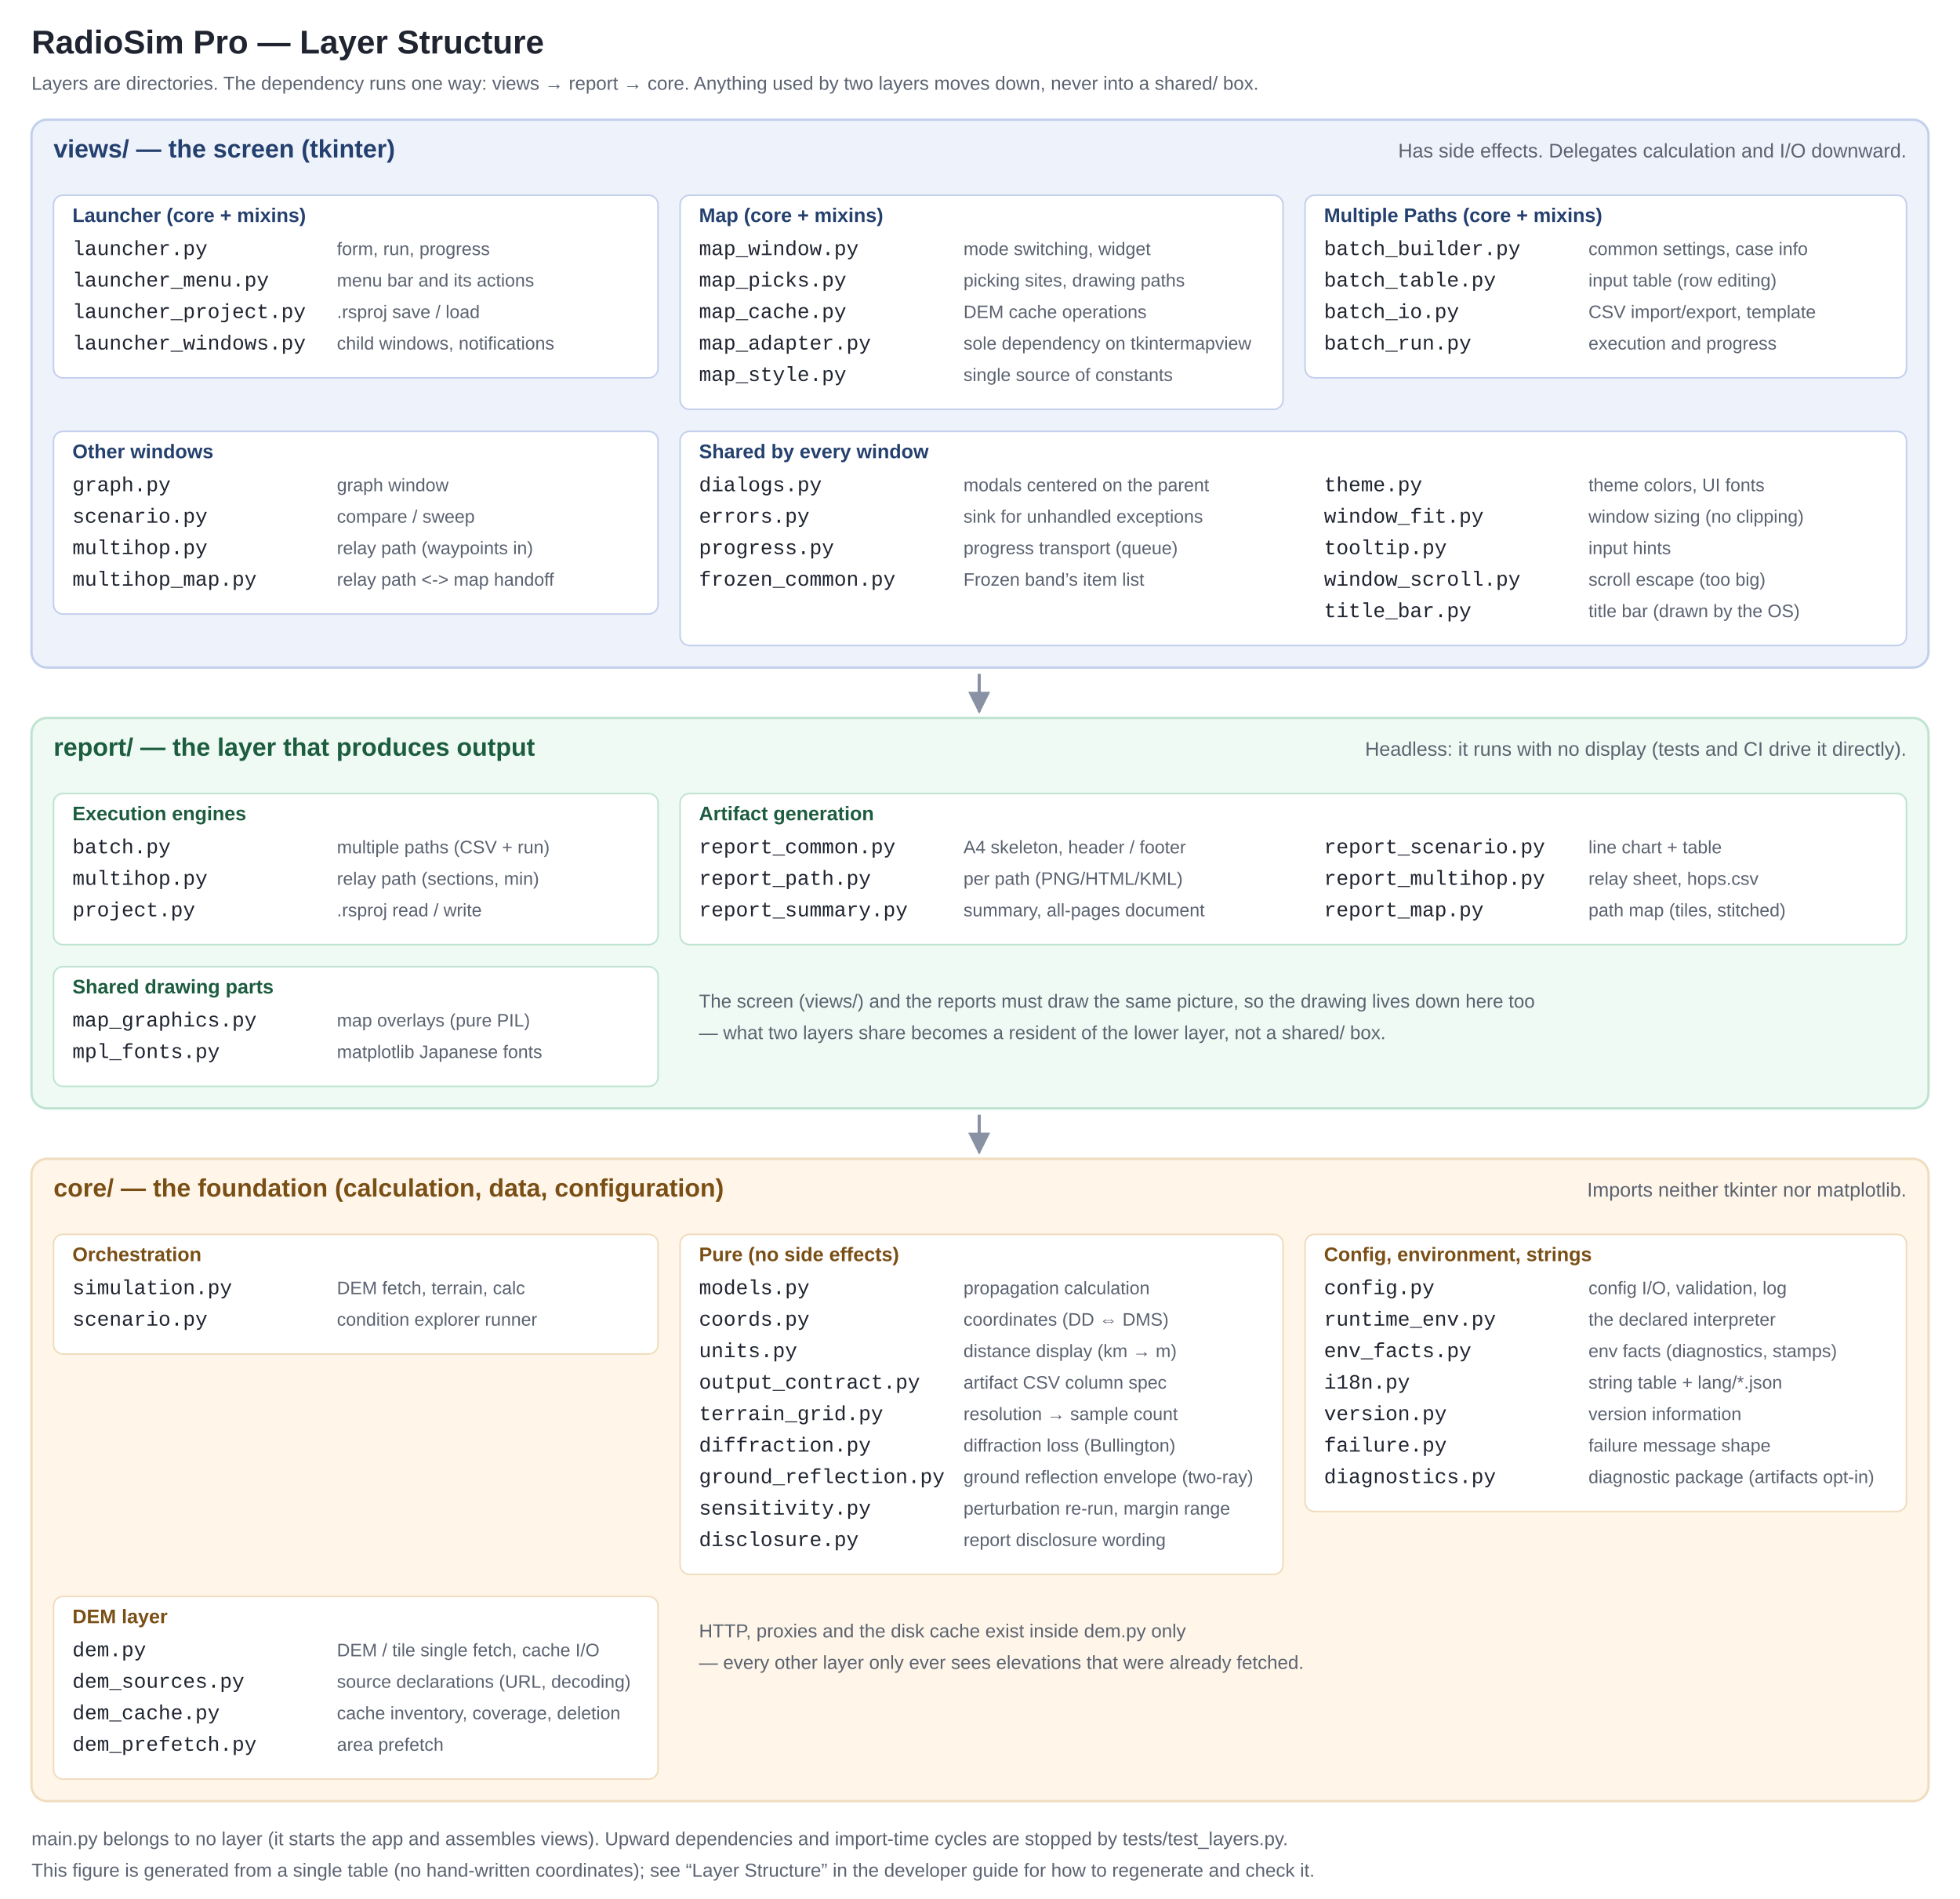
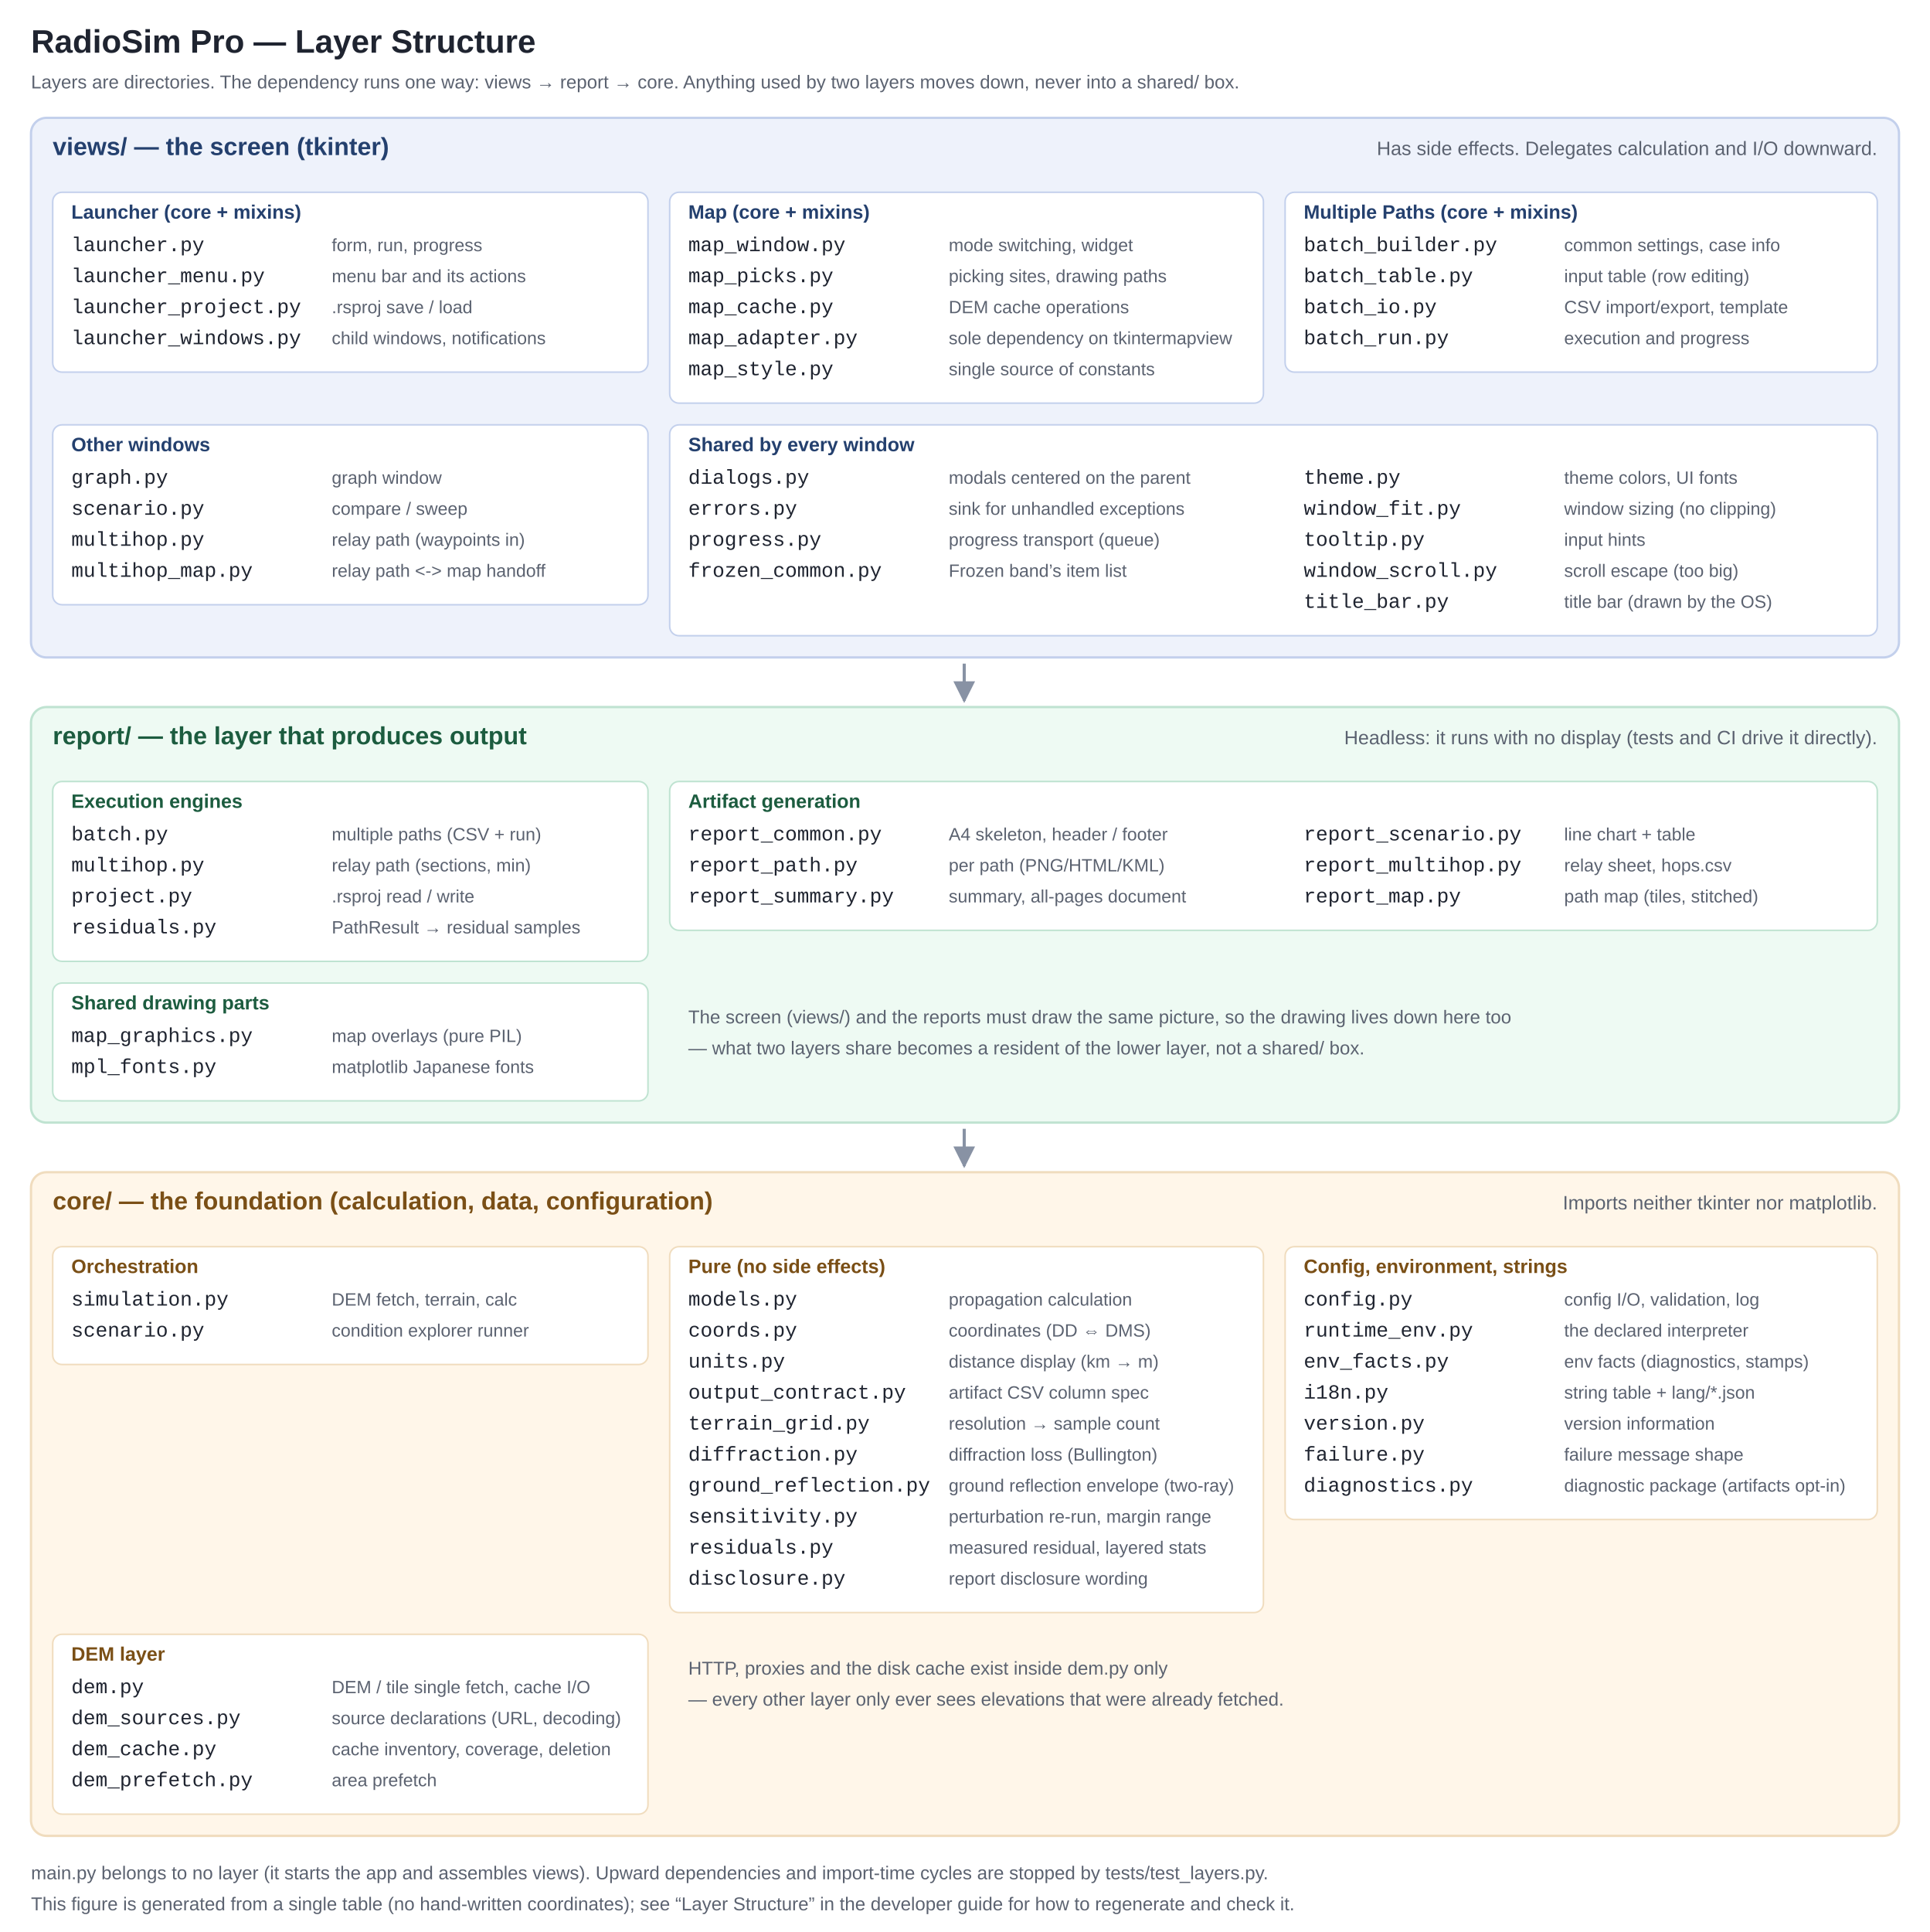
- <svg xmlns="http://www.w3.org/2000/svg" viewBox="0 0 1245 1206" width="1245" height="1206" role="img" aria-labelledby="ttl desc" font-family="Arial,Helvetica,'Segoe UI',sans-serif">
+ <svg xmlns="http://www.w3.org/2000/svg" viewBox="0 0 1245 1246" width="1245" height="1246" role="img" aria-labelledby="ttl desc" font-family="Arial,Helvetica,'Segoe UI',sans-serif">
  <defs>
    <marker id="ar" viewBox="0 0 10 10" refX="9" refY="5" markerWidth="7" markerHeight="7" orient="auto-start-reverse">
      <path d="M0,0 L10,5 L0,10 z" fill="#8892a4" />
    </marker>
    <style>
      .band  { stroke-width:1.5 }
      .card  { fill:#ffffff; stroke-width:1 }
      .lname { font-size:16px; font-weight:700 }
      .lrule { font-size:12.5px; fill:#5b6270 }
      .ctitle{ font-size:12.5px; font-weight:700 }
      .mod   { font-size:13px; font-family:Consolas,'Courier New',monospace; fill:#1f2430 }
      .role  { font-size:11.5px; fill:#5b6270 }
      .note  { font-size:12px; fill:#5b6270 }
      .arrow { stroke:#8892a4; stroke-width:2; marker-end:url(#ar) }
    </style>
  </defs>
-   <rect width="1245" height="1206" fill="#ffffff" />
+   <rect width="1245" height="1246" fill="#ffffff" />
  <text x="20" y="34" font-size="21" font-weight="700" fill="#1f2430">RadioSim Pro — Layer Structure</text>
  <text x="20" y="57" class="note">Layers are directories. The dependency runs one way: views → report → core. Anything used by two layers moves down, never into a shared/ box.</text>
  <rect class="band" x="20" y="76" width="1205" height="348" rx="10" fill="#eef2fb" stroke="#c3d0ec" />
  <text x="34" y="100" class="lname" fill="#24406e">views/ — the screen (tkinter)</text>
  <text x="1211" y="100" class="lrule" text-anchor="end">Has side effects. Delegates calculation and I/O downward.</text>
  <g>
    <rect class="card" x="34" y="124" width="384" height="116" rx="6" stroke="#c3d0ec" />
    <text x="46" y="141" class="ctitle" fill="#24406e">Launcher (core + mixins)</text>
    <text x="46" y="162" class="mod">launcher.py</text>
    <text x="214" y="162" class="role">form, run, progress</text>
    <text x="46" y="182" class="mod">launcher_menu.py</text>
    <text x="214" y="182" class="role">menu bar and its actions</text>
    <text x="46" y="202" class="mod">launcher_project.py</text>
    <text x="214" y="202" class="role">.rsproj save / load</text>
    <text x="46" y="222" class="mod">launcher_windows.py</text>
    <text x="214" y="222" class="role">child windows, notifications</text>
    <rect class="card" x="432" y="124" width="383" height="136" rx="6" stroke="#c3d0ec" />
    <text x="444" y="141" class="ctitle" fill="#24406e">Map (core + mixins)</text>
    <text x="444" y="162" class="mod">map_window.py</text>
    <text x="612" y="162" class="role">mode switching, widget</text>
    <text x="444" y="182" class="mod">map_picks.py</text>
    <text x="612" y="182" class="role">picking sites, drawing paths</text>
    <text x="444" y="202" class="mod">map_cache.py</text>
    <text x="612" y="202" class="role">DEM cache operations</text>
    <text x="444" y="222" class="mod">map_adapter.py</text>
    <text x="612" y="222" class="role">sole dependency on tkintermapview</text>
    <text x="444" y="242" class="mod">map_style.py</text>
    <text x="612" y="242" class="role">single source of constants</text>
    <rect class="card" x="829" y="124" width="382" height="116" rx="6" stroke="#c3d0ec" />
    <text x="841" y="141" class="ctitle" fill="#24406e">Multiple Paths (core + mixins)</text>
    <text x="841" y="162" class="mod">batch_builder.py</text>
    <text x="1009" y="162" class="role">common settings, case info</text>
    <text x="841" y="182" class="mod">batch_table.py</text>
    <text x="1009" y="182" class="role">input table (row editing)</text>
    <text x="841" y="202" class="mod">batch_io.py</text>
    <text x="1009" y="202" class="role">CSV import/export, template</text>
    <text x="841" y="222" class="mod">batch_run.py</text>
    <text x="1009" y="222" class="role">execution and progress</text>
  </g>
  <g>
    <rect class="card" x="34" y="274" width="384" height="116" rx="6" stroke="#c3d0ec" />
    <text x="46" y="291" class="ctitle" fill="#24406e">Other windows</text>
    <text x="46" y="312" class="mod">graph.py</text>
    <text x="214" y="312" class="role">graph window</text>
    <text x="46" y="332" class="mod">scenario.py</text>
    <text x="214" y="332" class="role">compare / sweep</text>
    <text x="46" y="352" class="mod">multihop.py</text>
    <text x="214" y="352" class="role">relay path (waypoints in)</text>
    <text x="46" y="372" class="mod">multihop_map.py</text>
    <text x="214" y="372" class="role">relay path &lt;-&gt; map handoff</text>
    <rect class="card" x="432" y="274" width="779" height="136" rx="6" stroke="#c3d0ec" />
    <text x="444" y="291" class="ctitle" fill="#24406e">Shared by every window</text>
    <text x="444" y="312" class="mod">dialogs.py</text>
    <text x="612" y="312" class="role">modals centered on the parent</text>
    <text x="444" y="332" class="mod">errors.py</text>
    <text x="612" y="332" class="role">sink for unhandled exceptions</text>
    <text x="444" y="352" class="mod">progress.py</text>
    <text x="612" y="352" class="role">progress transport (queue)</text>
    <text x="444" y="372" class="mod">frozen_common.py</text>
    <text x="612" y="372" class="role">Frozen band’s item list</text>
    <text x="841" y="312" class="mod">theme.py</text>
    <text x="1009" y="312" class="role">theme colors, UI fonts</text>
    <text x="841" y="332" class="mod">window_fit.py</text>
    <text x="1009" y="332" class="role">window sizing (no clipping)</text>
    <text x="841" y="352" class="mod">tooltip.py</text>
    <text x="1009" y="352" class="role">input hints</text>
    <text x="841" y="372" class="mod">window_scroll.py</text>
    <text x="1009" y="372" class="role">scroll escape (too big)</text>
    <text x="841" y="392" class="mod">title_bar.py</text>
    <text x="1009" y="392" class="role">title bar (drawn by the OS)</text>
  </g>
  <line class="arrow" x1="622" y1="428" x2="622" y2="452" />
-   <rect class="band" x="20" y="456" width="1205" height="248" rx="10" fill="#eefaf3" stroke="#bfe3d1" />
+   <rect class="band" x="20" y="456" width="1205" height="268" rx="10" fill="#eefaf3" stroke="#bfe3d1" />
  <text x="34" y="480" class="lname" fill="#1c5c3f">report/ — the layer that produces output</text>
  <text x="1211" y="480" class="lrule" text-anchor="end">Headless: it runs with no display (tests and CI drive it directly).</text>
  <g>
-     <rect class="card" x="34" y="504" width="384" height="96" rx="6" stroke="#bfe3d1" />
+     <rect class="card" x="34" y="504" width="384" height="116" rx="6" stroke="#bfe3d1" />
    <text x="46" y="521" class="ctitle" fill="#1c5c3f">Execution engines</text>
    <text x="46" y="542" class="mod">batch.py</text>
    <text x="214" y="542" class="role">multiple paths (CSV + run)</text>
    <text x="46" y="562" class="mod">multihop.py</text>
    <text x="214" y="562" class="role">relay path (sections, min)</text>
    <text x="46" y="582" class="mod">project.py</text>
    <text x="214" y="582" class="role">.rsproj read / write</text>
+     <text x="46" y="602" class="mod">residuals.py</text>
+     <text x="214" y="602" class="role">PathResult → residual samples</text>
    <rect class="card" x="432" y="504" width="779" height="96" rx="6" stroke="#bfe3d1" />
    <text x="444" y="521" class="ctitle" fill="#1c5c3f">Artifact generation</text>
    <text x="444" y="542" class="mod">report_common.py</text>
    <text x="612" y="542" class="role">A4 skeleton, header / footer</text>
    <text x="444" y="562" class="mod">report_path.py</text>
    <text x="612" y="562" class="role">per path (PNG/HTML/KML)</text>
    <text x="444" y="582" class="mod">report_summary.py</text>
    <text x="612" y="582" class="role">summary, all-pages document</text>
    <text x="841" y="542" class="mod">report_scenario.py</text>
    <text x="1009" y="542" class="role">line chart + table</text>
    <text x="841" y="562" class="mod">report_multihop.py</text>
    <text x="1009" y="562" class="role">relay sheet, hops.csv</text>
    <text x="841" y="582" class="mod">report_map.py</text>
    <text x="1009" y="582" class="role">path map (tiles, stitched)</text>
  </g>
  <g>
-     <rect class="card" x="34" y="614" width="384" height="76" rx="6" stroke="#bfe3d1" />
-     <text x="46" y="631" class="ctitle" fill="#1c5c3f">Shared drawing parts</text>
-     <text x="46" y="652" class="mod">map_graphics.py</text>
-     <text x="214" y="652" class="role">map overlays (pure PIL)</text>
-     <text x="46" y="672" class="mod">mpl_fonts.py</text>
-     <text x="214" y="672" class="role">matplotlib Japanese fonts</text>
-     <text x="444" y="640" class="note">The screen (views/) and the reports must draw the same picture, so the drawing lives down here too</text>
-     <text x="444" y="660" class="note">— what two layers share becomes a resident of the lower layer, not a shared/ box.</text>
+     <rect class="card" x="34" y="634" width="384" height="76" rx="6" stroke="#bfe3d1" />
+     <text x="46" y="651" class="ctitle" fill="#1c5c3f">Shared drawing parts</text>
+     <text x="46" y="672" class="mod">map_graphics.py</text>
+     <text x="214" y="672" class="role">map overlays (pure PIL)</text>
+     <text x="46" y="692" class="mod">mpl_fonts.py</text>
+     <text x="214" y="692" class="role">matplotlib Japanese fonts</text>
+     <text x="444" y="660" class="note">The screen (views/) and the reports must draw the same picture, so the drawing lives down here too</text>
+     <text x="444" y="680" class="note">— what two layers share becomes a resident of the lower layer, not a shared/ box.</text>
  </g>
-   <line class="arrow" x1="622" y1="708" x2="622" y2="732" />
-   <rect class="band" x="20" y="736" width="1205" height="408" rx="10" fill="#fff6e9" stroke="#f0dcbe" />
-   <text x="34" y="760" class="lname" fill="#7a4f16">core/ — the foundation (calculation, data, configuration)</text>
-   <text x="1211" y="760" class="lrule" text-anchor="end">Imports neither tkinter nor matplotlib.</text>
+   <line class="arrow" x1="622" y1="728" x2="622" y2="752" />
+   <rect class="band" x="20" y="756" width="1205" height="428" rx="10" fill="#fff6e9" stroke="#f0dcbe" />
+   <text x="34" y="780" class="lname" fill="#7a4f16">core/ — the foundation (calculation, data, configuration)</text>
+   <text x="1211" y="780" class="lrule" text-anchor="end">Imports neither tkinter nor matplotlib.</text>
  <g>
-     <rect class="card" x="34" y="784" width="384" height="76" rx="6" stroke="#f0dcbe" />
-     <text x="46" y="801" class="ctitle" fill="#7a4f16">Orchestration</text>
-     <text x="46" y="822" class="mod">simulation.py</text>
-     <text x="214" y="822" class="role">DEM fetch, terrain, calc</text>
-     <text x="46" y="842" class="mod">scenario.py</text>
-     <text x="214" y="842" class="role">condition explorer runner</text>
-     <rect class="card" x="432" y="784" width="383" height="216" rx="6" stroke="#f0dcbe" />
-     <text x="444" y="801" class="ctitle" fill="#7a4f16">Pure (no side effects)</text>
-     <text x="444" y="822" class="mod">models.py</text>
-     <text x="612" y="822" class="role">propagation calculation</text>
-     <text x="444" y="842" class="mod">coords.py</text>
-     <text x="612" y="842" class="role">coordinates (DD ⇔ DMS)</text>
-     <text x="444" y="862" class="mod">units.py</text>
-     <text x="612" y="862" class="role">distance display (km → m)</text>
-     <text x="444" y="882" class="mod">output_contract.py</text>
-     <text x="612" y="882" class="role">artifact CSV column spec</text>
-     <text x="444" y="902" class="mod">terrain_grid.py</text>
-     <text x="612" y="902" class="role">resolution → sample count</text>
-     <text x="444" y="922" class="mod">diffraction.py</text>
-     <text x="612" y="922" class="role">diffraction loss (Bullington)</text>
-     <text x="444" y="942" class="mod">ground_reflection.py</text>
-     <text x="612" y="942" class="role">ground reflection envelope (two-ray)</text>
-     <text x="444" y="962" class="mod">sensitivity.py</text>
-     <text x="612" y="962" class="role">perturbation re-run, margin range</text>
-     <text x="444" y="982" class="mod">disclosure.py</text>
-     <text x="612" y="982" class="role">report disclosure wording</text>
-     <rect class="card" x="829" y="784" width="382" height="176" rx="6" stroke="#f0dcbe" />
-     <text x="841" y="801" class="ctitle" fill="#7a4f16">Config, environment, strings</text>
-     <text x="841" y="822" class="mod">config.py</text>
-     <text x="1009" y="822" class="role">config I/O, validation, log</text>
-     <text x="841" y="842" class="mod">runtime_env.py</text>
-     <text x="1009" y="842" class="role">the declared interpreter</text>
-     <text x="841" y="862" class="mod">env_facts.py</text>
-     <text x="1009" y="862" class="role">env facts (diagnostics, stamps)</text>
-     <text x="841" y="882" class="mod">i18n.py</text>
-     <text x="1009" y="882" class="role">string table + lang/*.json</text>
-     <text x="841" y="902" class="mod">version.py</text>
-     <text x="1009" y="902" class="role">version information</text>
-     <text x="841" y="922" class="mod">failure.py</text>
-     <text x="1009" y="922" class="role">failure message shape</text>
-     <text x="841" y="942" class="mod">diagnostics.py</text>
-     <text x="1009" y="942" class="role">diagnostic package (artifacts opt-in)</text>
+     <rect class="card" x="34" y="804" width="384" height="76" rx="6" stroke="#f0dcbe" />
+     <text x="46" y="821" class="ctitle" fill="#7a4f16">Orchestration</text>
+     <text x="46" y="842" class="mod">simulation.py</text>
+     <text x="214" y="842" class="role">DEM fetch, terrain, calc</text>
+     <text x="46" y="862" class="mod">scenario.py</text>
+     <text x="214" y="862" class="role">condition explorer runner</text>
+     <rect class="card" x="432" y="804" width="383" height="236" rx="6" stroke="#f0dcbe" />
+     <text x="444" y="821" class="ctitle" fill="#7a4f16">Pure (no side effects)</text>
+     <text x="444" y="842" class="mod">models.py</text>
+     <text x="612" y="842" class="role">propagation calculation</text>
+     <text x="444" y="862" class="mod">coords.py</text>
+     <text x="612" y="862" class="role">coordinates (DD ⇔ DMS)</text>
+     <text x="444" y="882" class="mod">units.py</text>
+     <text x="612" y="882" class="role">distance display (km → m)</text>
+     <text x="444" y="902" class="mod">output_contract.py</text>
+     <text x="612" y="902" class="role">artifact CSV column spec</text>
+     <text x="444" y="922" class="mod">terrain_grid.py</text>
+     <text x="612" y="922" class="role">resolution → sample count</text>
+     <text x="444" y="942" class="mod">diffraction.py</text>
+     <text x="612" y="942" class="role">diffraction loss (Bullington)</text>
+     <text x="444" y="962" class="mod">ground_reflection.py</text>
+     <text x="612" y="962" class="role">ground reflection envelope (two-ray)</text>
+     <text x="444" y="982" class="mod">sensitivity.py</text>
+     <text x="612" y="982" class="role">perturbation re-run, margin range</text>
+     <text x="444" y="1002" class="mod">residuals.py</text>
+     <text x="612" y="1002" class="role">measured residual, layered stats</text>
+     <text x="444" y="1022" class="mod">disclosure.py</text>
+     <text x="612" y="1022" class="role">report disclosure wording</text>
+     <rect class="card" x="829" y="804" width="382" height="176" rx="6" stroke="#f0dcbe" />
+     <text x="841" y="821" class="ctitle" fill="#7a4f16">Config, environment, strings</text>
+     <text x="841" y="842" class="mod">config.py</text>
+     <text x="1009" y="842" class="role">config I/O, validation, log</text>
+     <text x="841" y="862" class="mod">runtime_env.py</text>
+     <text x="1009" y="862" class="role">the declared interpreter</text>
+     <text x="841" y="882" class="mod">env_facts.py</text>
+     <text x="1009" y="882" class="role">env facts (diagnostics, stamps)</text>
+     <text x="841" y="902" class="mod">i18n.py</text>
+     <text x="1009" y="902" class="role">string table + lang/*.json</text>
+     <text x="841" y="922" class="mod">version.py</text>
+     <text x="1009" y="922" class="role">version information</text>
+     <text x="841" y="942" class="mod">failure.py</text>
+     <text x="1009" y="942" class="role">failure message shape</text>
+     <text x="841" y="962" class="mod">diagnostics.py</text>
+     <text x="1009" y="962" class="role">diagnostic package (artifacts opt-in)</text>
  </g>
  <g>
-     <rect class="card" x="34" y="1014" width="384" height="116" rx="6" stroke="#f0dcbe" />
-     <text x="46" y="1031" class="ctitle" fill="#7a4f16">DEM layer</text>
-     <text x="46" y="1052" class="mod">dem.py</text>
-     <text x="214" y="1052" class="role">DEM / tile single fetch, cache I/O</text>
-     <text x="46" y="1072" class="mod">dem_sources.py</text>
-     <text x="214" y="1072" class="role">source declarations (URL, decoding)</text>
-     <text x="46" y="1092" class="mod">dem_cache.py</text>
-     <text x="214" y="1092" class="role">cache inventory, coverage, deletion</text>
-     <text x="46" y="1112" class="mod">dem_prefetch.py</text>
-     <text x="214" y="1112" class="role">area prefetch</text>
-     <text x="444" y="1040" class="note">HTTP, proxies and the disk cache exist inside dem.py only</text>
-     <text x="444" y="1060" class="note">— every other layer only ever sees elevations that were already fetched.</text>
+     <rect class="card" x="34" y="1054" width="384" height="116" rx="6" stroke="#f0dcbe" />
+     <text x="46" y="1071" class="ctitle" fill="#7a4f16">DEM layer</text>
+     <text x="46" y="1092" class="mod">dem.py</text>
+     <text x="214" y="1092" class="role">DEM / tile single fetch, cache I/O</text>
+     <text x="46" y="1112" class="mod">dem_sources.py</text>
+     <text x="214" y="1112" class="role">source declarations (URL, decoding)</text>
+     <text x="46" y="1132" class="mod">dem_cache.py</text>
+     <text x="214" y="1132" class="role">cache inventory, coverage, deletion</text>
+     <text x="46" y="1152" class="mod">dem_prefetch.py</text>
+     <text x="214" y="1152" class="role">area prefetch</text>
+     <text x="444" y="1080" class="note">HTTP, proxies and the disk cache exist inside dem.py only</text>
+     <text x="444" y="1100" class="note">— every other layer only ever sees elevations that were already fetched.</text>
  </g>
-   <text x="20" y="1172" class="note">main.py belongs to no layer (it starts the app and assembles views). Upward dependencies and import-time cycles are stopped by tests/test_layers.py.</text>
-   <text x="20" y="1192" class="note">This figure is generated from a single table (no hand-written coordinates); see “Layer Structure” in the developer guide for how to regenerate and check it.</text>
+   <text x="20" y="1212" class="note">main.py belongs to no layer (it starts the app and assembles views). Upward dependencies and import-time cycles are stopped by tests/test_layers.py.</text>
+   <text x="20" y="1232" class="note">This figure is generated from a single table (no hand-written coordinates); see “Layer Structure” in the developer guide for how to regenerate and check it.</text>
</svg>
